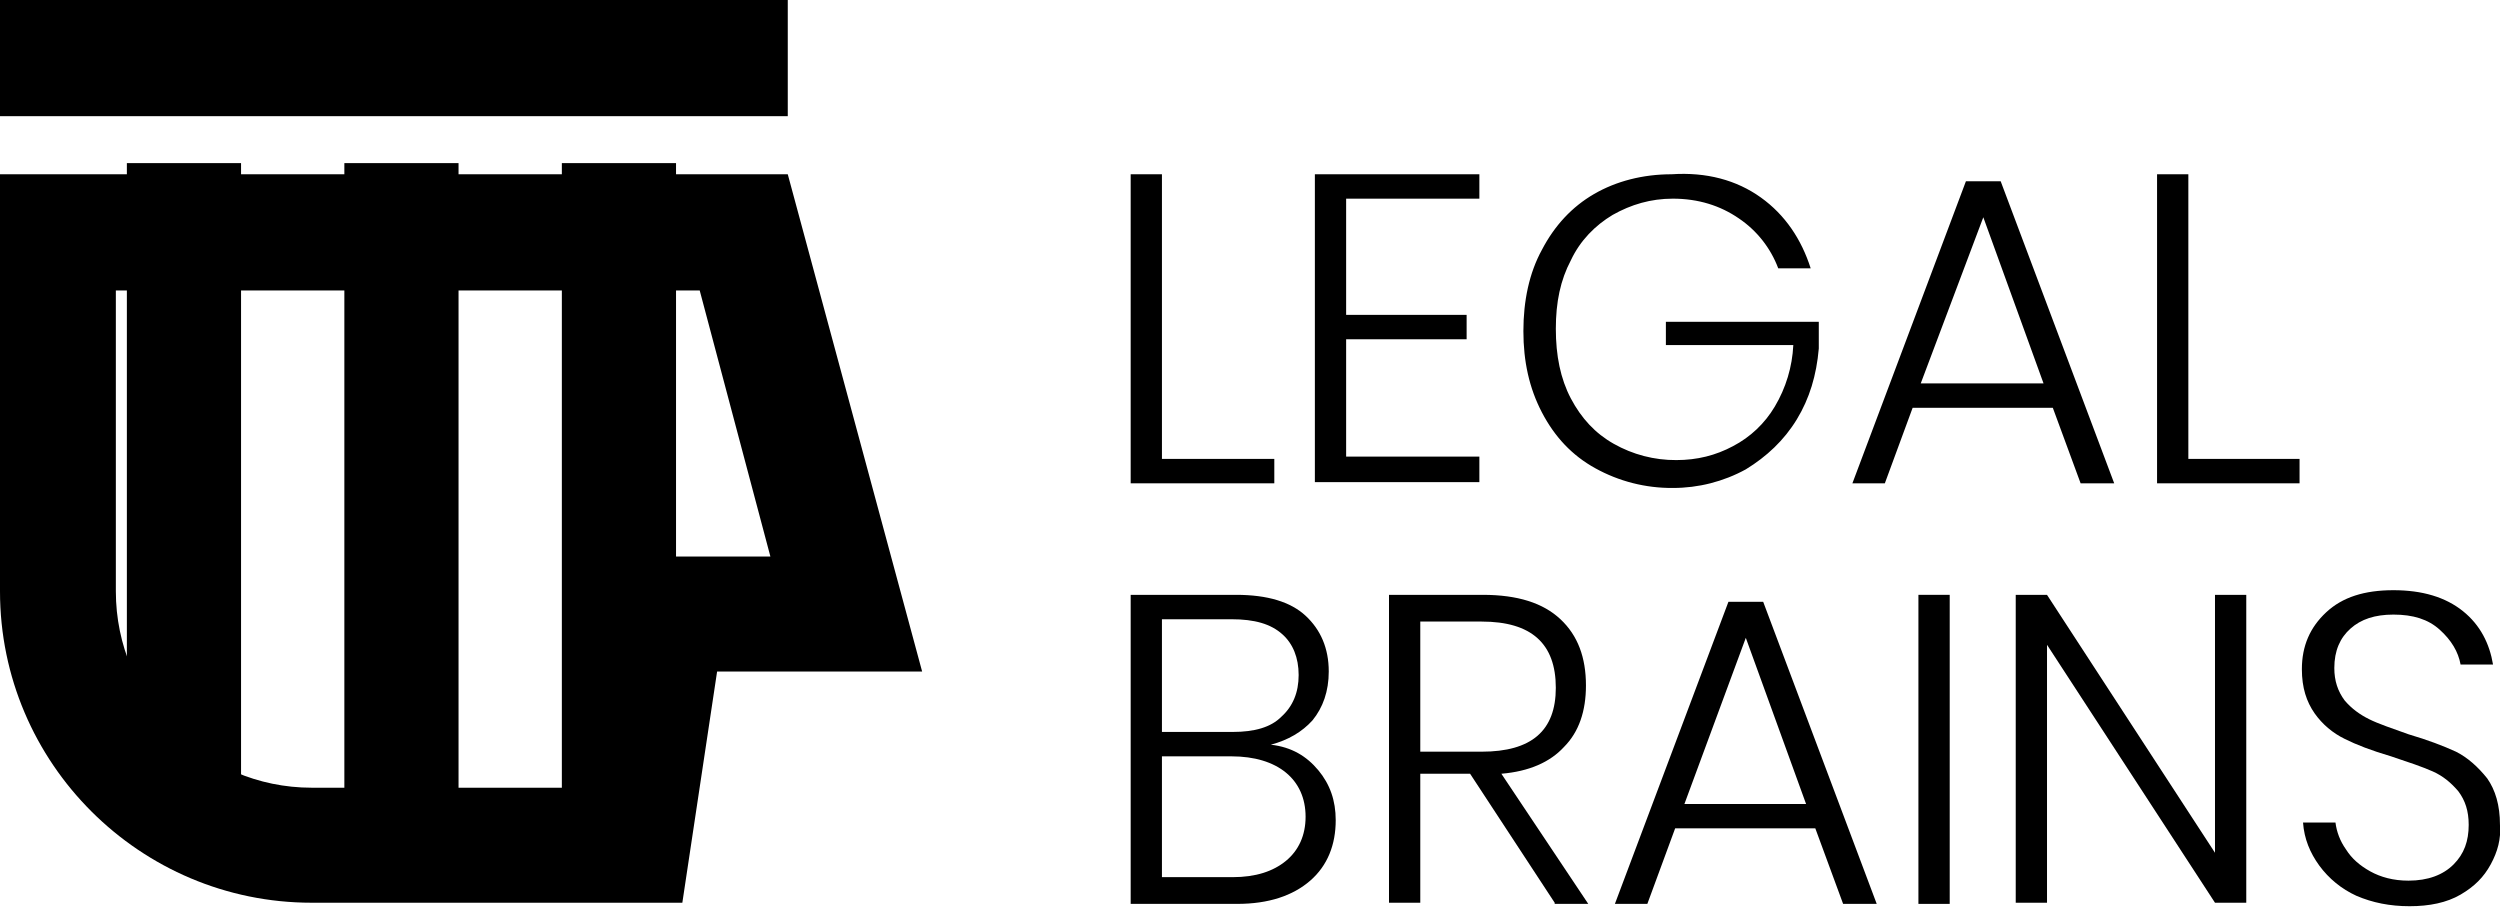
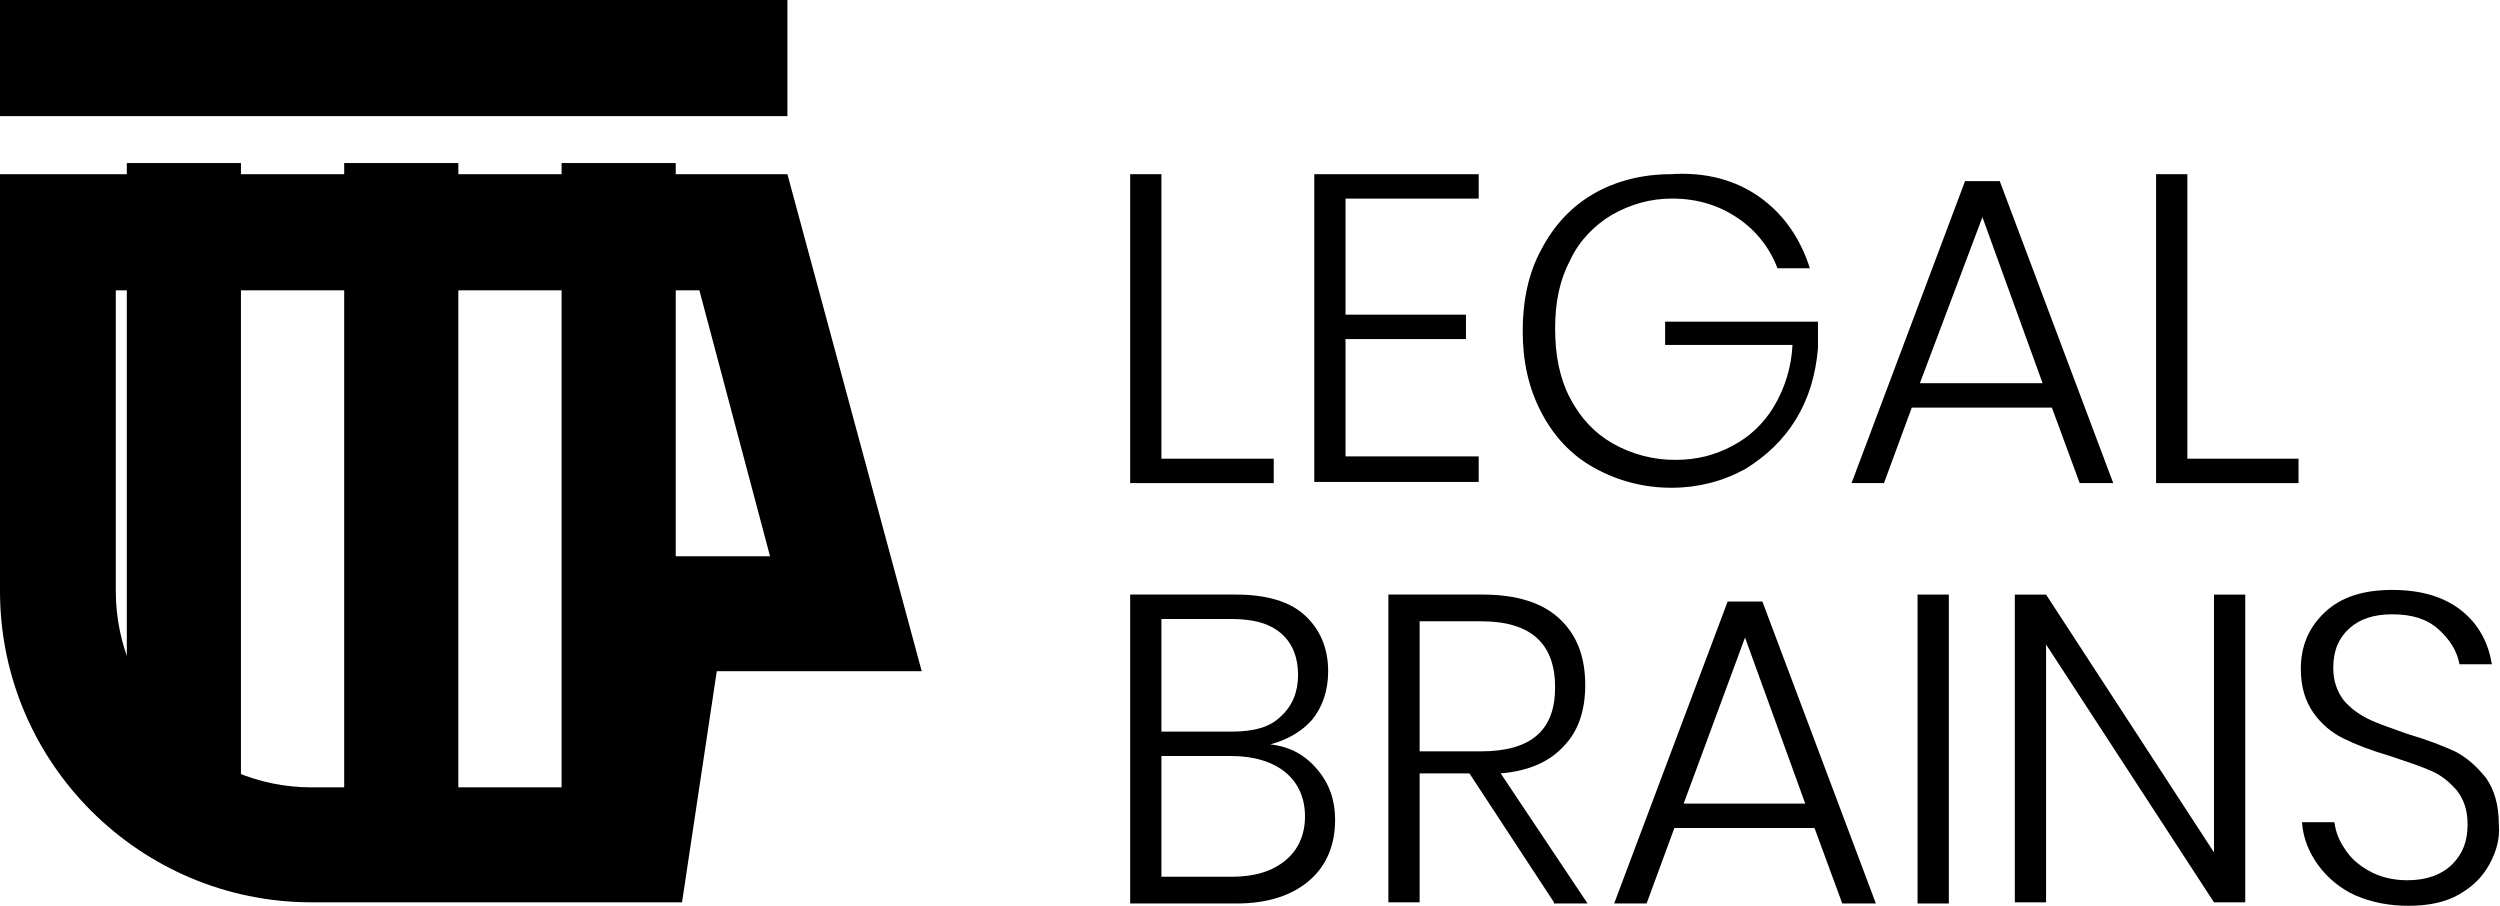
- <svg xmlns="http://www.w3.org/2000/svg" class="logo-svg">
+ <svg xmlns="http://www.w3.org/2000/svg" class="logo-svg logo-svg-desktop" width="138px" height="50px">
  <path class="rest-of-logo" d="M37.648 49.808H17.194C7.734 49.808 0 42.115 0 32.628V9.615h43.465l7.414 27.436H39.566l-1.918 12.757ZM6.392 16.026v16.602c0 5.962 4.858 10.834 10.802 10.834h14.957l1.918-12.757h8.437l-3.9-14.68H6.393Z" />
  <path class="hat" d="M43.465 0H0v6.41h43.465V0Z" />
  <rect class="line" width="6.3" height="36" x="7" y="9" />
  <rect class="line" width="6.3" height="36" x="19" y="9" />
  <rect class="line" width="6.3" height="36" x="31" y="9" />
  <path class="rest-of-logo" d="M64.11 25.32h6.2v1.347h-7.925V9.615h1.725V25.32Z" />
  <path class="rest-of-logo" d="M74.273 10.961v6.41h6.648v1.347h-6.648v6.474h7.351v1.41h-9.076V9.616h9.076v1.346h-7.35Z" />
  <path class="rest-of-logo" d="M97.156 10.897c1.343.962 2.237 2.308 2.749 3.91h-1.79a5.766 5.766 0 0 0-2.173-2.756c-1.023-.705-2.237-1.09-3.643-1.09-1.215 0-2.302.321-3.324.898-.96.577-1.79 1.41-2.301 2.5-.576 1.09-.831 2.308-.831 3.782 0 1.474.255 2.756.83 3.846.576 1.09 1.343 1.923 2.366 2.5a6.922 6.922 0 0 0 3.451.898c1.15 0 2.174-.257 3.132-.77a5.79 5.79 0 0 0 2.301-2.18 7.31 7.31 0 0 0 1.023-3.396h-7.031v-1.283h8.437v1.475c-.128 1.474-.511 2.756-1.214 3.91-.703 1.154-1.662 2.051-2.813 2.756a8.346 8.346 0 0 1-4.026 1.026 8.678 8.678 0 0 1-4.283-1.09c-1.278-.705-2.237-1.73-2.94-3.077-.703-1.346-1.023-2.82-1.023-4.487 0-1.666.32-3.205 1.023-4.487.703-1.346 1.662-2.372 2.876-3.077 1.215-.705 2.685-1.09 4.282-1.09 1.918-.128 3.58.32 4.922 1.282Z" />
  <path class="rest-of-logo" d="M113.264 22.5h-7.734l-1.534 4.167h-1.79L108.47 10h1.917l6.264 16.667h-1.853l-1.534-4.167Zm-.512-1.346-3.323-9.167-3.452 9.167h6.775Z" />
  <path class="rest-of-logo" d="M120.678 25.32h6.2v1.347h-7.862V9.615h1.726V25.32h-.064Z" />
  <path class="rest-of-logo" d="M72.74 42.5c.639.77.958 1.667.958 2.756 0 1.347-.447 2.5-1.406 3.334-.959.833-2.301 1.282-4.027 1.282h-5.88V32.82H68.2c1.726 0 3.004.384 3.835 1.153.831.77 1.279 1.795 1.279 3.077 0 1.09-.32 1.987-.895 2.693-.576.64-1.343 1.09-2.301 1.346 1.15.128 1.981.64 2.62 1.41Zm-8.63-2.115h3.9c1.214 0 2.109-.257 2.684-.834.64-.577.959-1.346.959-2.307 0-.962-.32-1.731-.895-2.244-.64-.577-1.534-.833-2.813-.833H64.11v6.218Zm6.84 7.115c.703-.577 1.086-1.41 1.086-2.436s-.383-1.859-1.086-2.436c-.704-.577-1.726-.897-3.005-.897H64.11v6.666h3.9c1.278 0 2.236-.32 2.94-.897Z" />
  <path class="rest-of-logo" d="m85.779 49.808-4.666-7.116h-2.749v7.116h-1.726V32.82h5.178c1.917 0 3.324.448 4.282 1.346.96.897 1.407 2.115 1.407 3.654 0 1.41-.384 2.564-1.215 3.397-.767.833-1.917 1.346-3.452 1.474l4.794 7.18H85.78v-.064Zm-7.415-8.334h3.388c2.748 0 4.09-1.153 4.09-3.525 0-2.436-1.342-3.654-4.09-3.654h-3.388v7.18Z" />
  <path class="rest-of-logo" d="M100.16 45.705h-7.734l-1.534 4.167h-1.79l6.264-16.667h1.918l6.264 16.667h-1.854l-1.534-4.167Zm-.51-1.346-3.325-9.167-3.387 9.167h6.711Z" />
  <path class="rest-of-logo" d="M107.575 32.82v17.052h-1.726V32.82h1.726Z" />
  <path class="rest-of-logo" d="M123.938 49.808h-1.726l-9.268-14.231v14.23h-1.726V32.822h1.726l9.268 14.23v-14.23h1.726v16.987Z" />
  <path class="rest-of-logo" d="M137.425 47.692c-.384.705-.895 1.218-1.662 1.667-.767.449-1.726.641-2.812.641-1.087 0-2.046-.192-2.941-.577a5.232 5.232 0 0 1-2.045-1.667c-.511-.705-.831-1.474-.895-2.371h1.79c.064.512.255 1.025.575 1.474.32.513.767.897 1.342 1.218.576.32 1.279.513 2.11.513 1.086 0 1.917-.32 2.492-.898.576-.577.831-1.282.831-2.18 0-.768-.191-1.345-.575-1.858-.383-.449-.831-.834-1.406-1.09-.575-.256-1.342-.513-2.301-.833-1.087-.32-1.918-.641-2.557-.962a4.371 4.371 0 0 1-1.662-1.41c-.447-.641-.703-1.41-.703-2.436 0-1.282.448-2.308 1.342-3.14.895-.834 2.11-1.219 3.708-1.219 1.598 0 2.876.385 3.835 1.154.959.77 1.47 1.795 1.662 2.949h-1.79c-.128-.706-.511-1.346-1.151-1.923-.639-.577-1.47-.834-2.556-.834-1.023 0-1.79.257-2.365.77-.576.512-.895 1.217-.895 2.179 0 .705.192 1.282.575 1.795.384.449.831.77 1.342 1.025.512.257 1.279.513 2.174.834 1.086.32 1.917.64 2.62.961.639.32 1.215.834 1.726 1.475.447.64.703 1.474.703 2.564.064.77-.128 1.474-.511 2.18Z" />
</svg>
